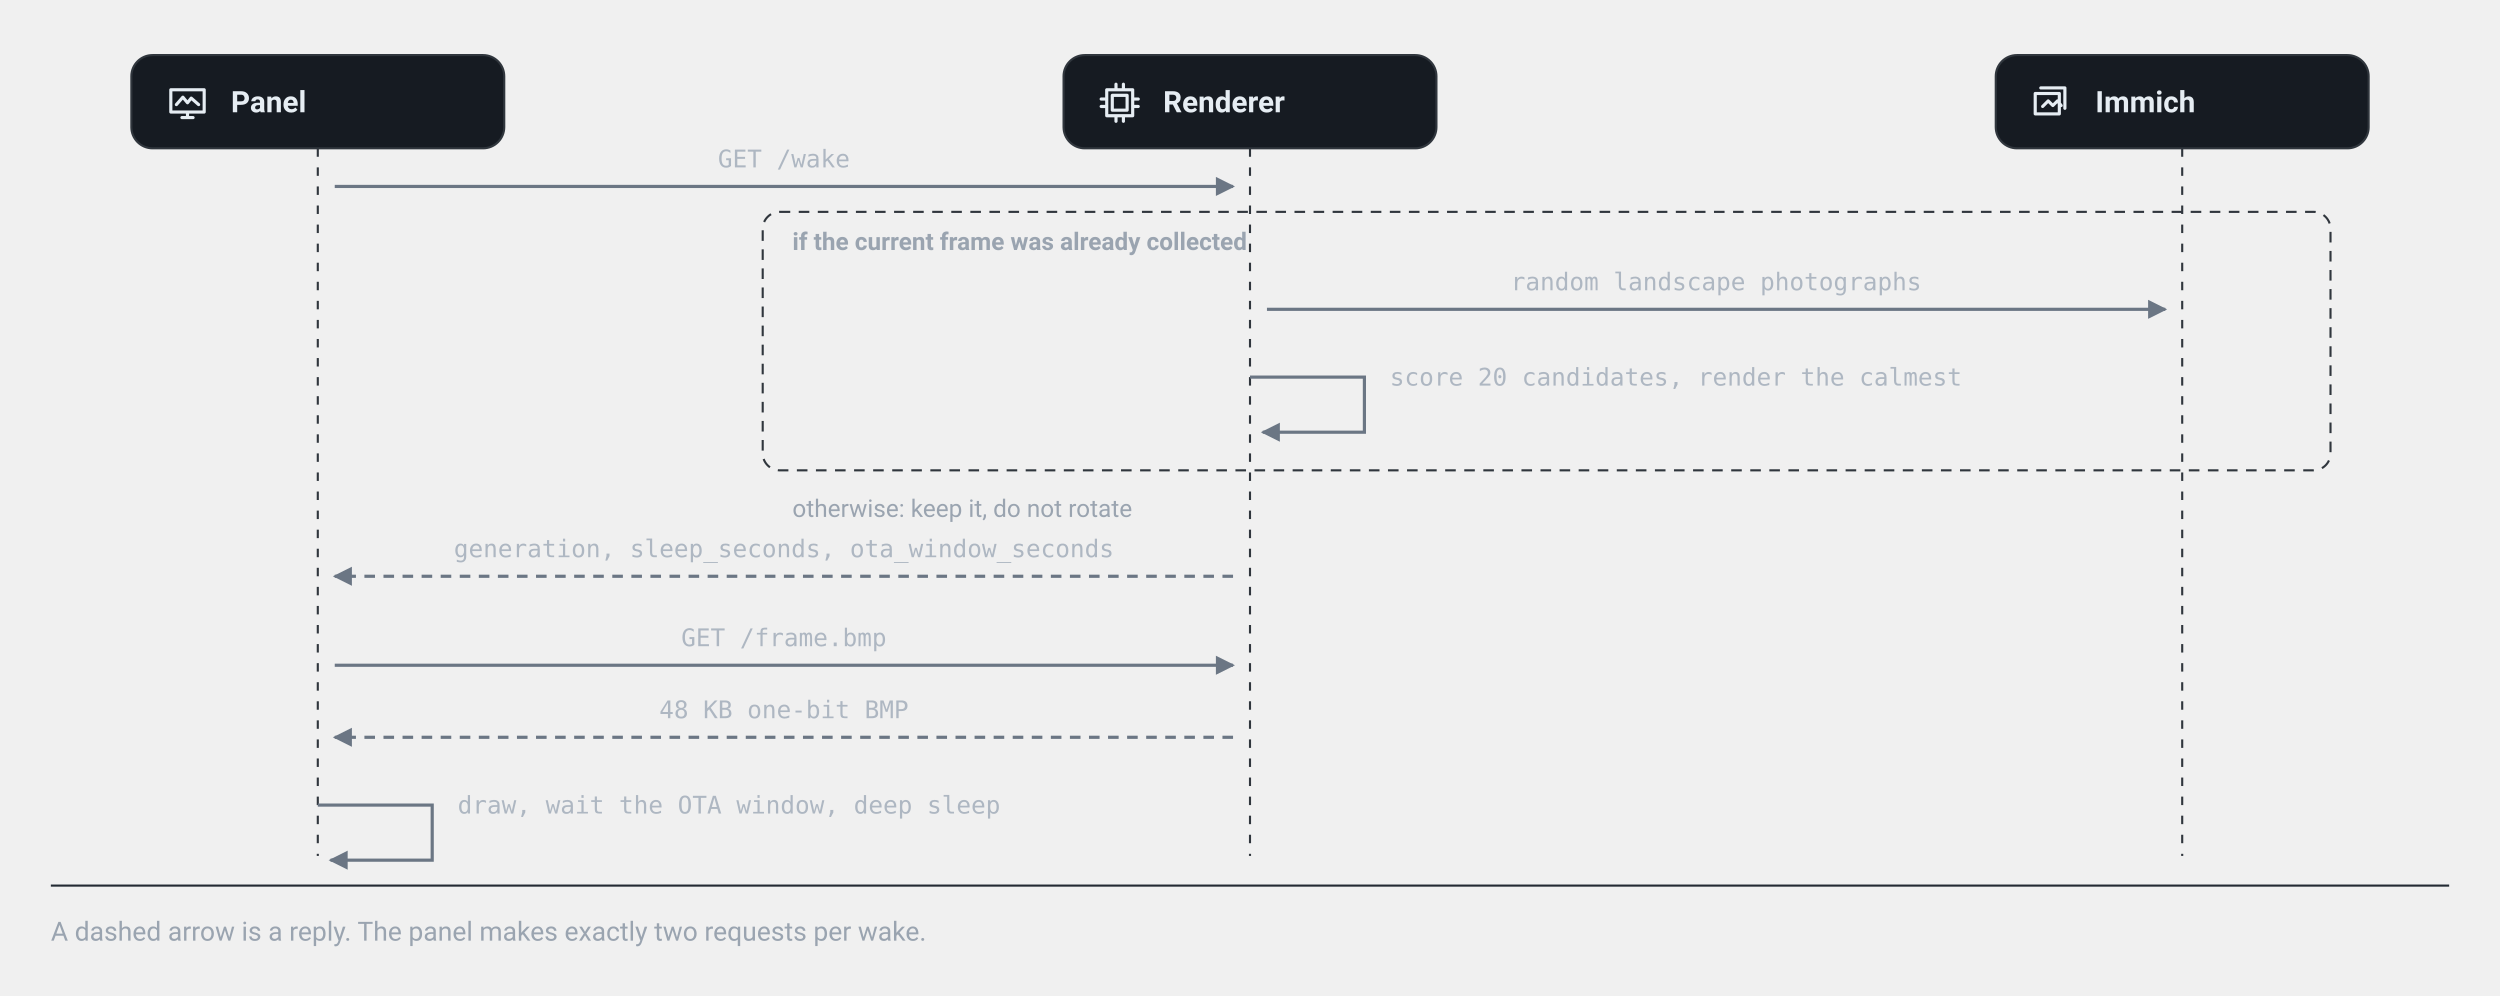
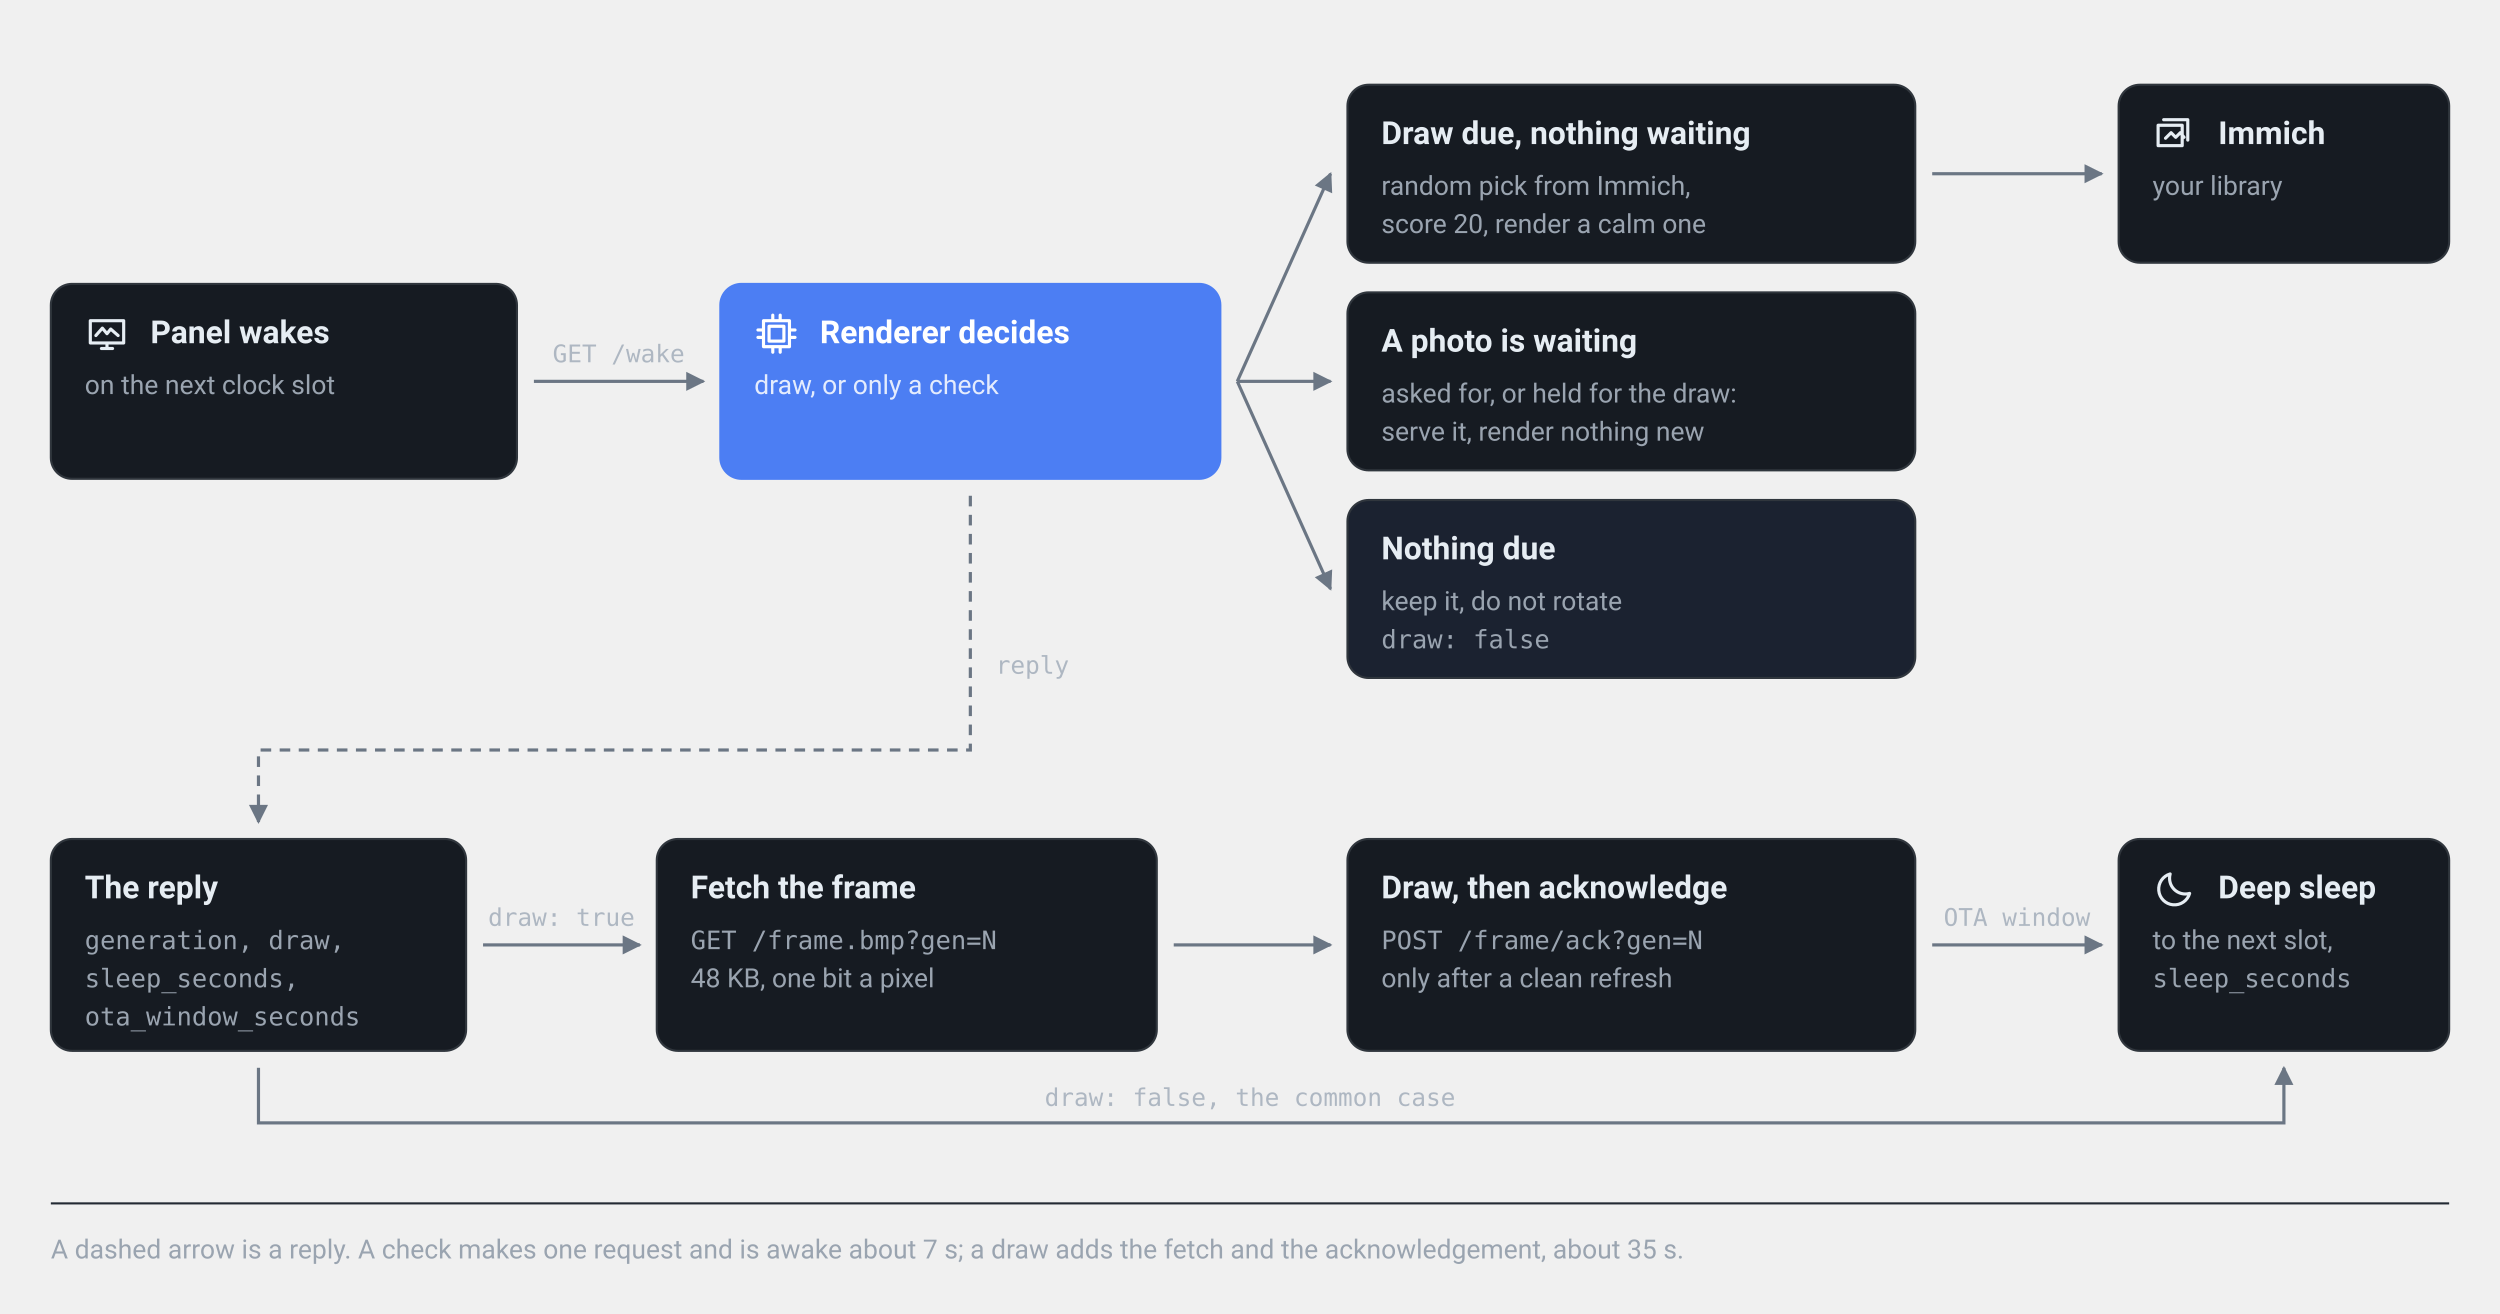
- <svg xmlns="http://www.w3.org/2000/svg" viewBox="0 0 1180 470" width="1180" height="470" role="img" aria-label="The panel calls /wake; the renderer either rotates to a new photograph or serves the one already rendered, replies with the sleep parameters, serves the frame, and the panel draws it and sleeps.">
+ <svg xmlns="http://www.w3.org/2000/svg" viewBox="0 0 1180 620" width="1180" height="620" role="img" aria-label="The panel wakes on a clock slot and calls /wake. The renderer renders a new photo if a draw is due, serves a photo that is already waiting, or keeps the current one. It replies with generation, draw, sleep_seconds and ota_window_seconds. On a draw the panel fetches the 48 KB one-bit BMP, draws it, acknowledges it, holds the OTA window and sleeps; on a check it sleeps straight away.">
  <defs>
    <marker id="a" viewBox="0 0 10 10" refX="9" refY="5" markerWidth="6" markerHeight="6" orient="auto-start-reverse">
      <path d="M0 0 10 5 0 10z" fill="#6b7684" />
    </marker>
    <marker id="b" viewBox="0 0 10 10" refX="1" refY="5" markerWidth="6" markerHeight="6" orient="auto">
      <path d="M10 0 0 5 10 10z" fill="#6b7684" />
    </marker>
  </defs>
-   <rect x="62.0" y="26" width="176" height="44" rx="10" fill="#161b22" stroke="#30363d" stroke-width="1" />
-   <g transform="translate(78.0,38.0) scale(0.875)" fill="none" stroke="#e6edf3" stroke-width="1.7" stroke-linecap="round" stroke-linejoin="round">
+   <rect x="24" y="134.0" width="220" height="92" rx="10" fill="#161b22" stroke="#30363d" stroke-width="1" />
+   <g transform="translate(40.0,147.0) scale(0.875)" fill="none" stroke="#e6edf3" stroke-width="1.7" stroke-linecap="round" stroke-linejoin="round">
    <path d="M3 5h18v12H3z M9 20h6 M12 17v3 M6 13l3.5-4 2.5 3 2-2.5L18 13" />
  </g>
-   <text x="109.0" y="53.0" font-family="system-ui,-apple-system,'Segoe UI',Roboto,Helvetica,Arial,sans-serif" font-size="14" fill="#e6edf3" text-anchor="start" font-weight="600">Panel</text>
-   <line x1="150" y1="70" x2="150" y2="404" stroke="#30363d" stroke-width="1" stroke-dasharray="4 5" />
-   <rect x="502.0" y="26" width="176" height="44" rx="10" fill="#161b22" stroke="#30363d" stroke-width="1" />
-   <g transform="translate(518.0,38.0) scale(0.875)" fill="none" stroke="#e6edf3" stroke-width="1.7" stroke-linecap="round" stroke-linejoin="round">
+   <text x="71.0" y="162.0" font-family="system-ui,-apple-system,'Segoe UI',Roboto,Helvetica,Arial,sans-serif" font-size="15" fill="#e6edf3" text-anchor="start" font-weight="600">Panel wakes</text>
+   <text x="40.0" y="186.0" font-family="system-ui,-apple-system,'Segoe UI',Roboto,Helvetica,Arial,sans-serif" font-size="12.5" fill="#9aa4b0" text-anchor="start">on the next clock slot</text>
+   <rect x="340" y="134.0" width="236" height="92" rx="10" fill="#4c7ef3" stroke="#4c7ef3" stroke-width="1" />
+   <g transform="translate(356.0,147.0) scale(0.875)" fill="none" stroke="#ffffff" stroke-width="1.7" stroke-linecap="round" stroke-linejoin="round">
    <path d="M8 8h8v8H8z M5 5h14v14H5z M10 2v3 M14 2v3 M10 19v3 M14 19v3 M2 10h3 M2 14h3 M19 10h3 M19 14h3" />
  </g>
-   <text x="549.0" y="53.0" font-family="system-ui,-apple-system,'Segoe UI',Roboto,Helvetica,Arial,sans-serif" font-size="14" fill="#e6edf3" text-anchor="start" font-weight="600">Renderer</text>
-   <line x1="590" y1="70" x2="590" y2="404" stroke="#30363d" stroke-width="1" stroke-dasharray="4 5" />
-   <rect x="942.0" y="26" width="176" height="44" rx="10" fill="#161b22" stroke="#30363d" stroke-width="1" />
-   <g transform="translate(958.0,38.0) scale(0.875)" fill="none" stroke="#e6edf3" stroke-width="1.7" stroke-linecap="round" stroke-linejoin="round">
+   <text x="387.0" y="162.0" font-family="system-ui,-apple-system,'Segoe UI',Roboto,Helvetica,Arial,sans-serif" font-size="15" fill="#ffffff" text-anchor="start" font-weight="600">Renderer decides</text>
+   <text x="356.0" y="186.0" font-family="system-ui,-apple-system,'Segoe UI',Roboto,Helvetica,Arial,sans-serif" font-size="12.5" fill="#ffffff" text-anchor="start" opacity="0.85">draw, or only a check</text>
+   <polyline points="252,180.0 332,180.0" fill="none" stroke="#6b7684" stroke-width="1.5" marker-end="url(#a)" />
+   <text x="292.0" y="171.0" font-family="ui-monospace,SFMono-Regular,'SF Mono',Menlo,Consolas,monospace" font-size="11.5" fill="#aeb7c2" text-anchor="middle">GET /wake</text>
+   <rect x="636" y="40" width="268" height="84" rx="10" fill="#161b22" stroke="#30363d" stroke-width="1" />
+   <text x="652.0" y="68.0" font-family="system-ui,-apple-system,'Segoe UI',Roboto,Helvetica,Arial,sans-serif" font-size="15" fill="#e6edf3" text-anchor="start" font-weight="600">Draw due, nothing waiting</text>
+   <text x="652.0" y="92.0" font-family="system-ui,-apple-system,'Segoe UI',Roboto,Helvetica,Arial,sans-serif" font-size="12.5" fill="#9aa4b0" text-anchor="start">random pick from Immich,</text>
+   <text x="652.0" y="110.0" font-family="system-ui,-apple-system,'Segoe UI',Roboto,Helvetica,Arial,sans-serif" font-size="12.5" fill="#9aa4b0" text-anchor="start">score 20, render a calm one</text>
+   <rect x="636" y="138" width="268" height="84" rx="10" fill="#161b22" stroke="#30363d" stroke-width="1" />
+   <text x="652.0" y="166.0" font-family="system-ui,-apple-system,'Segoe UI',Roboto,Helvetica,Arial,sans-serif" font-size="15" fill="#e6edf3" text-anchor="start" font-weight="600">A photo is waiting</text>
+   <text x="652.0" y="190.0" font-family="system-ui,-apple-system,'Segoe UI',Roboto,Helvetica,Arial,sans-serif" font-size="12.5" fill="#9aa4b0" text-anchor="start">asked for, or held for the draw:</text>
+   <text x="652.0" y="208.0" font-family="system-ui,-apple-system,'Segoe UI',Roboto,Helvetica,Arial,sans-serif" font-size="12.5" fill="#9aa4b0" text-anchor="start">serve it, render nothing new</text>
+   <rect x="636" y="236" width="268" height="84" rx="10" fill="#1b2230" stroke="#30363d" stroke-width="1" />
+   <text x="652.0" y="264.0" font-family="system-ui,-apple-system,'Segoe UI',Roboto,Helvetica,Arial,sans-serif" font-size="15" fill="#e6edf3" text-anchor="start" font-weight="600">Nothing due</text>
+   <text x="652.0" y="288.0" font-family="system-ui,-apple-system,'Segoe UI',Roboto,Helvetica,Arial,sans-serif" font-size="12.5" fill="#9aa4b0" text-anchor="start">keep it, do not rotate</text>
+   <text x="652.0" y="306.0" font-family="ui-monospace,SFMono-Regular,'SF Mono',Menlo,Consolas,monospace" font-size="12" fill="#9aa4b0" text-anchor="start">draw: false</text>
+   <rect x="1000" y="40" width="156" height="84" rx="10" fill="#161b22" stroke="#30363d" stroke-width="1" />
+   <g transform="translate(1016.0,53.0) scale(0.875)" fill="none" stroke="#e6edf3" stroke-width="1.7" stroke-linecap="round" stroke-linejoin="round">
    <path d="M3 7h13v11H3z M6 4h13v11 M7 14l3-3 2.5 2.5L15 11l2 2.5" />
  </g>
-   <text x="989.0" y="53.0" font-family="system-ui,-apple-system,'Segoe UI',Roboto,Helvetica,Arial,sans-serif" font-size="14" fill="#e6edf3" text-anchor="start" font-weight="600">Immich</text>
-   <line x1="1030" y1="70" x2="1030" y2="404" stroke="#30363d" stroke-width="1" stroke-dasharray="4 5" />
-   <rect x="360" y="100" width="740" height="122" rx="8" fill="none" stroke="#30363d" stroke-width="1" stroke-dasharray="5 4" />
-   <text x="374.0" y="118.0" font-family="system-ui,-apple-system,'Segoe UI',Roboto,Helvetica,Arial,sans-serif" font-size="11.5" fill="#9aa4b0" text-anchor="start" font-weight="600">if the current frame was already collected</text>
-   <polyline points="158,88 582,88" fill="none" stroke="#6b7684" stroke-width="1.5" marker-end="url(#a)" />
-   <text x="370.0" y="79.0" font-family="ui-monospace,SFMono-Regular,'SF Mono',Menlo,Consolas,monospace" font-size="11.5" fill="#aeb7c2" text-anchor="middle">GET /wake</text>
-   <polyline points="598,146 1022,146" fill="none" stroke="#6b7684" stroke-width="1.5" marker-end="url(#a)" />
-   <text x="810.0" y="137.0" font-family="ui-monospace,SFMono-Regular,'SF Mono',Menlo,Consolas,monospace" font-size="11.5" fill="#aeb7c2" text-anchor="middle">random landscape photographs</text>
-   <polyline points="590,178 644,178 644,204 596,204" fill="none" stroke="#6b7684" stroke-width="1.5" marker-end="url(#a)" />
-   <text x="656.0" y="182.0" font-family="ui-monospace,SFMono-Regular,'SF Mono',Menlo,Consolas,monospace" font-size="11.5" fill="#aeb7c2" text-anchor="start">score 20 candidates, render the calmest</text>
-   <text x="374.0" y="244.0" font-family="system-ui,-apple-system,'Segoe UI',Roboto,Helvetica,Arial,sans-serif" font-size="11.5" fill="#9aa4b0" text-anchor="start">otherwise: keep it, do not rotate</text>
-   <polyline points="582,272 158,272" fill="none" stroke="#6b7684" stroke-width="1.5" stroke-dasharray="5 4" marker-end="url(#a)" />
-   <text x="370.0" y="263.0" font-family="ui-monospace,SFMono-Regular,'SF Mono',Menlo,Consolas,monospace" font-size="11.5" fill="#aeb7c2" text-anchor="middle">generation, sleep_seconds, ota_window_seconds</text>
-   <polyline points="158,314 582,314" fill="none" stroke="#6b7684" stroke-width="1.5" marker-end="url(#a)" />
-   <text x="370.0" y="305.0" font-family="ui-monospace,SFMono-Regular,'SF Mono',Menlo,Consolas,monospace" font-size="11.5" fill="#aeb7c2" text-anchor="middle">GET /frame.bmp</text>
-   <polyline points="582,348 158,348" fill="none" stroke="#6b7684" stroke-width="1.5" stroke-dasharray="5 4" marker-end="url(#a)" />
-   <text x="370.0" y="339.0" font-family="ui-monospace,SFMono-Regular,'SF Mono',Menlo,Consolas,monospace" font-size="11.5" fill="#aeb7c2" text-anchor="middle">48 KB one-bit BMP</text>
-   <polyline points="150,380 204,380 204,406 156,406" fill="none" stroke="#6b7684" stroke-width="1.5" marker-end="url(#a)" />
-   <text x="216.0" y="384.0" font-family="ui-monospace,SFMono-Regular,'SF Mono',Menlo,Consolas,monospace" font-size="11.5" fill="#aeb7c2" text-anchor="start">draw, wait the OTA window, deep sleep</text>
-   <line x1="24" y1="418" x2="1156" y2="418" stroke="#232a33" stroke-width="1" />
-   <text x="24.0" y="444.0" font-family="system-ui,-apple-system,'Segoe UI',Roboto,Helvetica,Arial,sans-serif" font-size="12.5" fill="#9aa4b0" text-anchor="start">A dashed arrow is a reply. The panel makes exactly two requests per wake.</text>
+   <text x="1047.0" y="68.0" font-family="system-ui,-apple-system,'Segoe UI',Roboto,Helvetica,Arial,sans-serif" font-size="15" fill="#e6edf3" text-anchor="start" font-weight="600">Immich</text>
+   <text x="1016.0" y="92.0" font-family="system-ui,-apple-system,'Segoe UI',Roboto,Helvetica,Arial,sans-serif" font-size="12.5" fill="#9aa4b0" text-anchor="start">your library</text>
+   <polyline points="912,82.0 992,82.0" fill="none" stroke="#6b7684" stroke-width="1.5" marker-end="url(#a)" />
+   <polyline points="584,180.0 628,82.0" fill="none" stroke="#6b7684" stroke-width="1.5" marker-end="url(#a)" />
+   <polyline points="584,180.0 628,180.0" fill="none" stroke="#6b7684" stroke-width="1.5" marker-end="url(#a)" />
+   <polyline points="584,180.0 628,278.0" fill="none" stroke="#6b7684" stroke-width="1.5" marker-end="url(#a)" />
+   <rect x="24" y="396" width="196" height="100" rx="10" fill="#161b22" stroke="#30363d" stroke-width="1" />
+   <text x="40.0" y="424.0" font-family="system-ui,-apple-system,'Segoe UI',Roboto,Helvetica,Arial,sans-serif" font-size="15" fill="#e6edf3" text-anchor="start" font-weight="600">The reply</text>
+   <text x="40.0" y="448.0" font-family="ui-monospace,SFMono-Regular,'SF Mono',Menlo,Consolas,monospace" font-size="12" fill="#9aa4b0" text-anchor="start">generation, draw,</text>
+   <text x="40.0" y="466.0" font-family="ui-monospace,SFMono-Regular,'SF Mono',Menlo,Consolas,monospace" font-size="12" fill="#9aa4b0" text-anchor="start">sleep_seconds,</text>
+   <text x="40.0" y="484.0" font-family="ui-monospace,SFMono-Regular,'SF Mono',Menlo,Consolas,monospace" font-size="12" fill="#9aa4b0" text-anchor="start">ota_window_seconds</text>
+   <rect x="310" y="396" width="236" height="100" rx="10" fill="#161b22" stroke="#30363d" stroke-width="1" />
+   <text x="326.0" y="424.0" font-family="system-ui,-apple-system,'Segoe UI',Roboto,Helvetica,Arial,sans-serif" font-size="15" fill="#e6edf3" text-anchor="start" font-weight="600">Fetch the frame</text>
+   <text x="326.0" y="448.0" font-family="ui-monospace,SFMono-Regular,'SF Mono',Menlo,Consolas,monospace" font-size="12" fill="#9aa4b0" text-anchor="start">GET /frame.bmp?gen=N</text>
+   <text x="326.0" y="466.0" font-family="system-ui,-apple-system,'Segoe UI',Roboto,Helvetica,Arial,sans-serif" font-size="12.5" fill="#9aa4b0" text-anchor="start">48 KB, one bit a pixel</text>
+   <rect x="636" y="396" width="268" height="100" rx="10" fill="#161b22" stroke="#30363d" stroke-width="1" />
+   <text x="652.0" y="424.0" font-family="system-ui,-apple-system,'Segoe UI',Roboto,Helvetica,Arial,sans-serif" font-size="15" fill="#e6edf3" text-anchor="start" font-weight="600">Draw, then acknowledge</text>
+   <text x="652.0" y="448.0" font-family="ui-monospace,SFMono-Regular,'SF Mono',Menlo,Consolas,monospace" font-size="12" fill="#9aa4b0" text-anchor="start">POST /frame/ack?gen=N</text>
+   <text x="652.0" y="466.0" font-family="system-ui,-apple-system,'Segoe UI',Roboto,Helvetica,Arial,sans-serif" font-size="12.5" fill="#9aa4b0" text-anchor="start">only after a clean refresh</text>
+   <rect x="1000" y="396" width="156" height="100" rx="10" fill="#161b22" stroke="#30363d" stroke-width="1" />
+   <g transform="translate(1016.0,409.0) scale(0.875)" fill="none" stroke="#e6edf3" stroke-width="1.7" stroke-linecap="round" stroke-linejoin="round">
+     <path d="M20 14.5A8.5 8.5 0 0 1 9.5 4 8.5 8.5 0 1 0 20 14.5z" />
+   </g>
+   <text x="1047.0" y="424.0" font-family="system-ui,-apple-system,'Segoe UI',Roboto,Helvetica,Arial,sans-serif" font-size="15" fill="#e6edf3" text-anchor="start" font-weight="600">Deep sleep</text>
+   <text x="1016.0" y="448.0" font-family="system-ui,-apple-system,'Segoe UI',Roboto,Helvetica,Arial,sans-serif" font-size="12.5" fill="#9aa4b0" text-anchor="start">to the next slot,</text>
+   <text x="1016.0" y="466.0" font-family="ui-monospace,SFMono-Regular,'SF Mono',Menlo,Consolas,monospace" font-size="12" fill="#9aa4b0" text-anchor="start">sleep_seconds</text>
+   <polyline points="458.0,234.0 458.0,354 122.0,354 122.0,388" fill="none" stroke="#6b7684" stroke-width="1.5" stroke-dasharray="5 4" marker-end="url(#a)" />
+   <text x="470.0" y="318.0" font-family="ui-monospace,SFMono-Regular,'SF Mono',Menlo,Consolas,monospace" font-size="11.5" fill="#aeb7c2" text-anchor="start">reply</text>
+   <polyline points="228,446.0 302,446.0" fill="none" stroke="#6b7684" stroke-width="1.5" marker-end="url(#a)" />
+   <text x="265.0" y="437.0" font-family="ui-monospace,SFMono-Regular,'SF Mono',Menlo,Consolas,monospace" font-size="11.5" fill="#aeb7c2" text-anchor="middle">draw: true</text>
+   <polyline points="554,446.0 628,446.0" fill="none" stroke="#6b7684" stroke-width="1.5" marker-end="url(#a)" />
+   <polyline points="912,446.0 992,446.0" fill="none" stroke="#6b7684" stroke-width="1.5" marker-end="url(#a)" />
+   <text x="952.0" y="437.0" font-family="ui-monospace,SFMono-Regular,'SF Mono',Menlo,Consolas,monospace" font-size="11.5" fill="#aeb7c2" text-anchor="middle">OTA window</text>
+   <polyline points="122.0,504 122.0,530 1078.0,530 1078.0,504" fill="none" stroke="#6b7684" stroke-width="1.5" marker-end="url(#a)" />
+   <text x="590.0" y="522.0" font-family="ui-monospace,SFMono-Regular,'SF Mono',Menlo,Consolas,monospace" font-size="11.5" fill="#aeb7c2" text-anchor="middle">draw: false, the common case</text>
+   <line x1="24" y1="568" x2="1156" y2="568" stroke="#232a33" stroke-width="1" />
+   <text x="24.0" y="594.0" font-family="system-ui,-apple-system,'Segoe UI',Roboto,Helvetica,Arial,sans-serif" font-size="12.5" fill="#9aa4b0" text-anchor="start">A dashed arrow is a reply. A check makes one request and is awake about 7 s; a draw adds the fetch and the acknowledgement, about 35 s.</text>
</svg>
